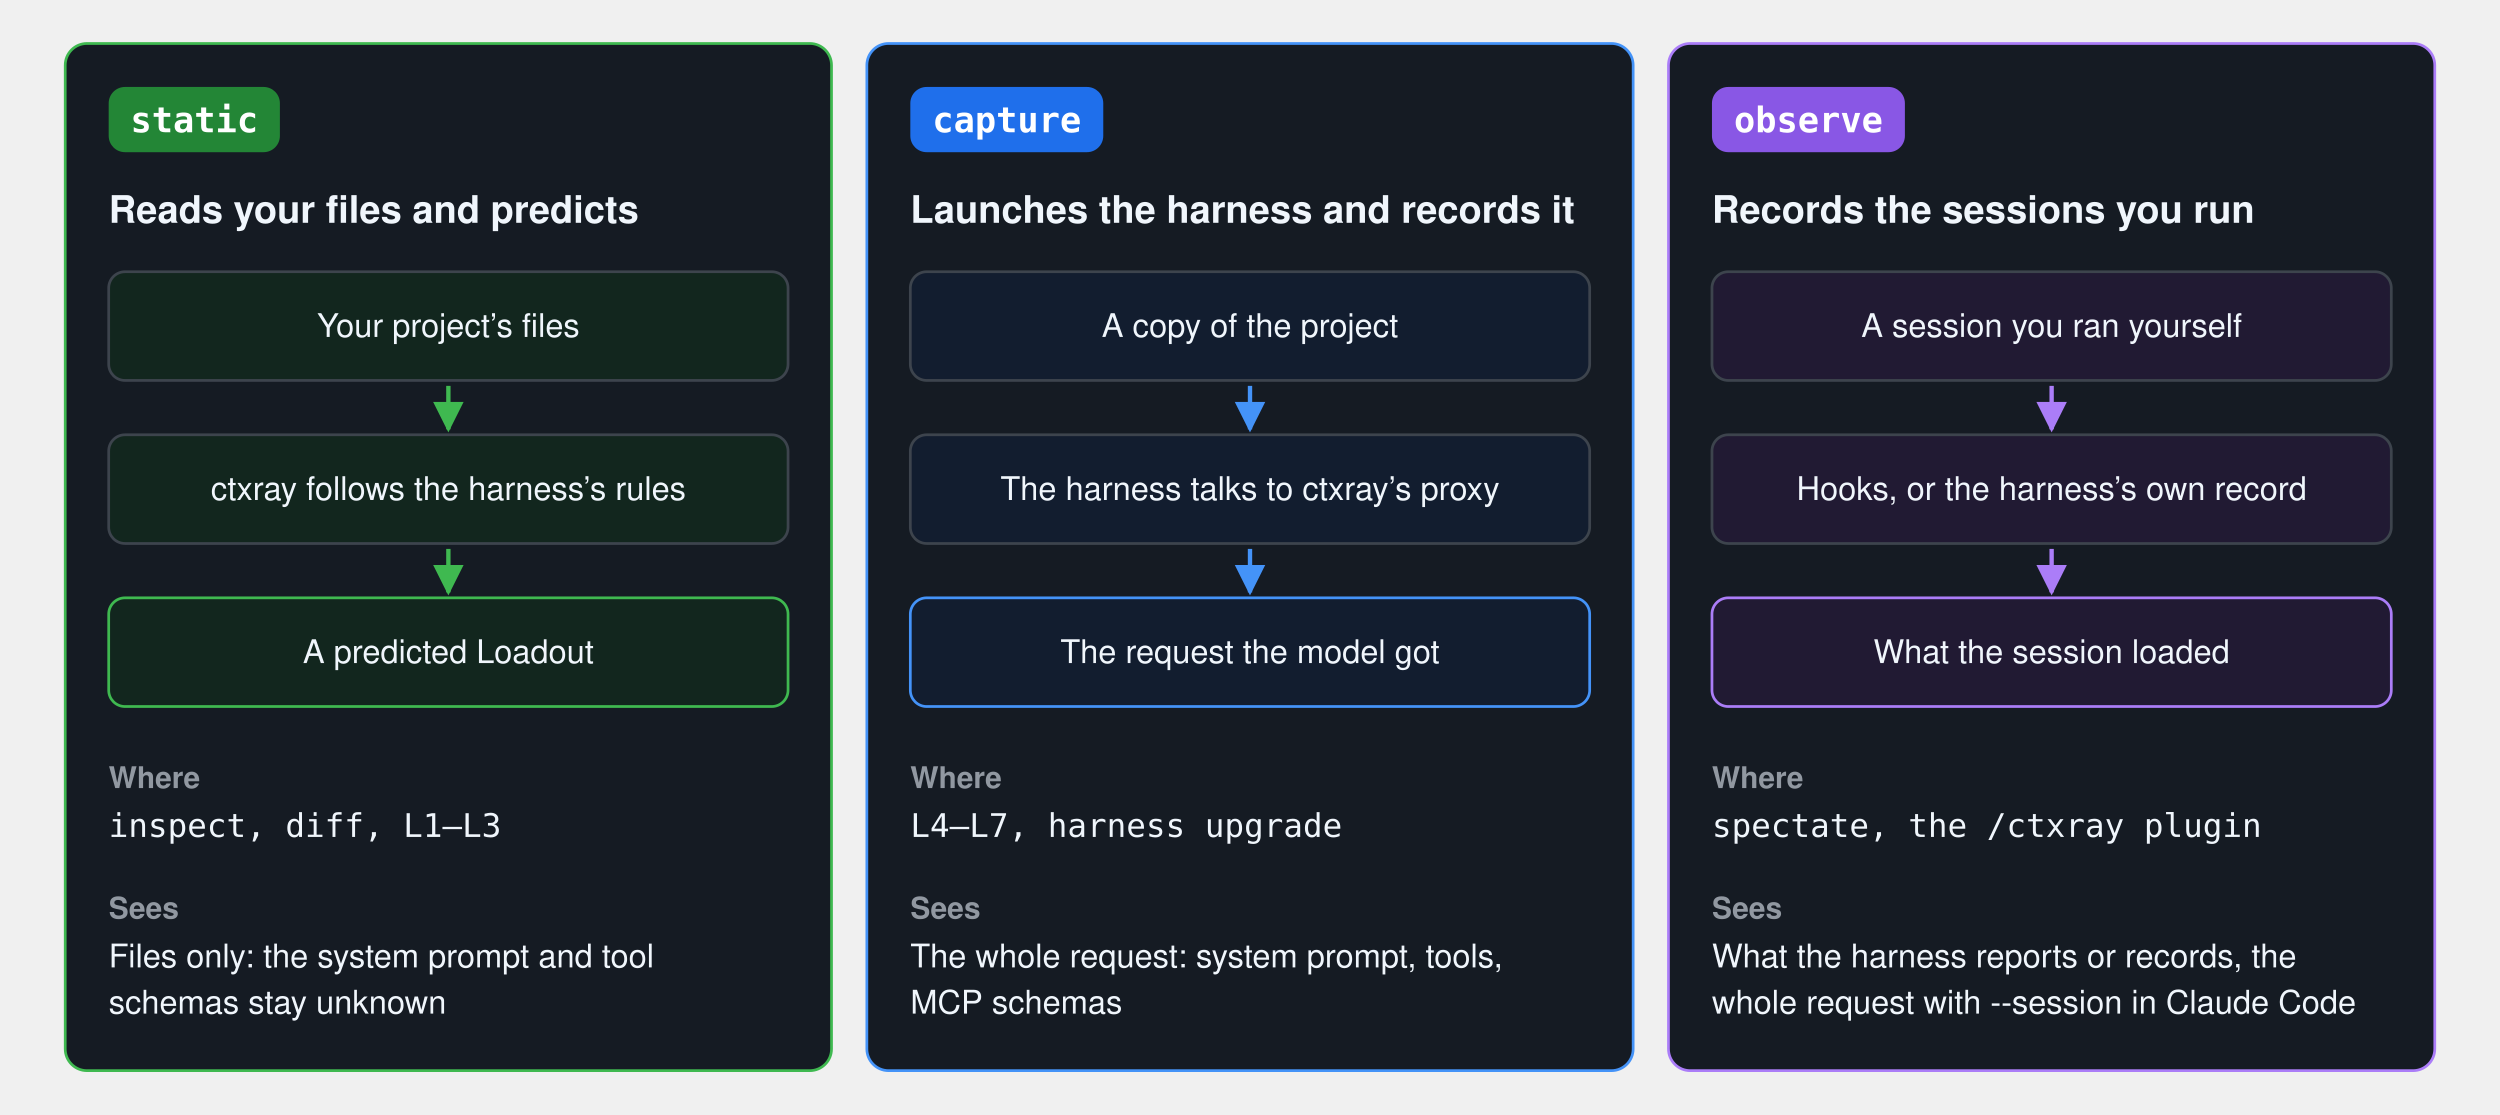
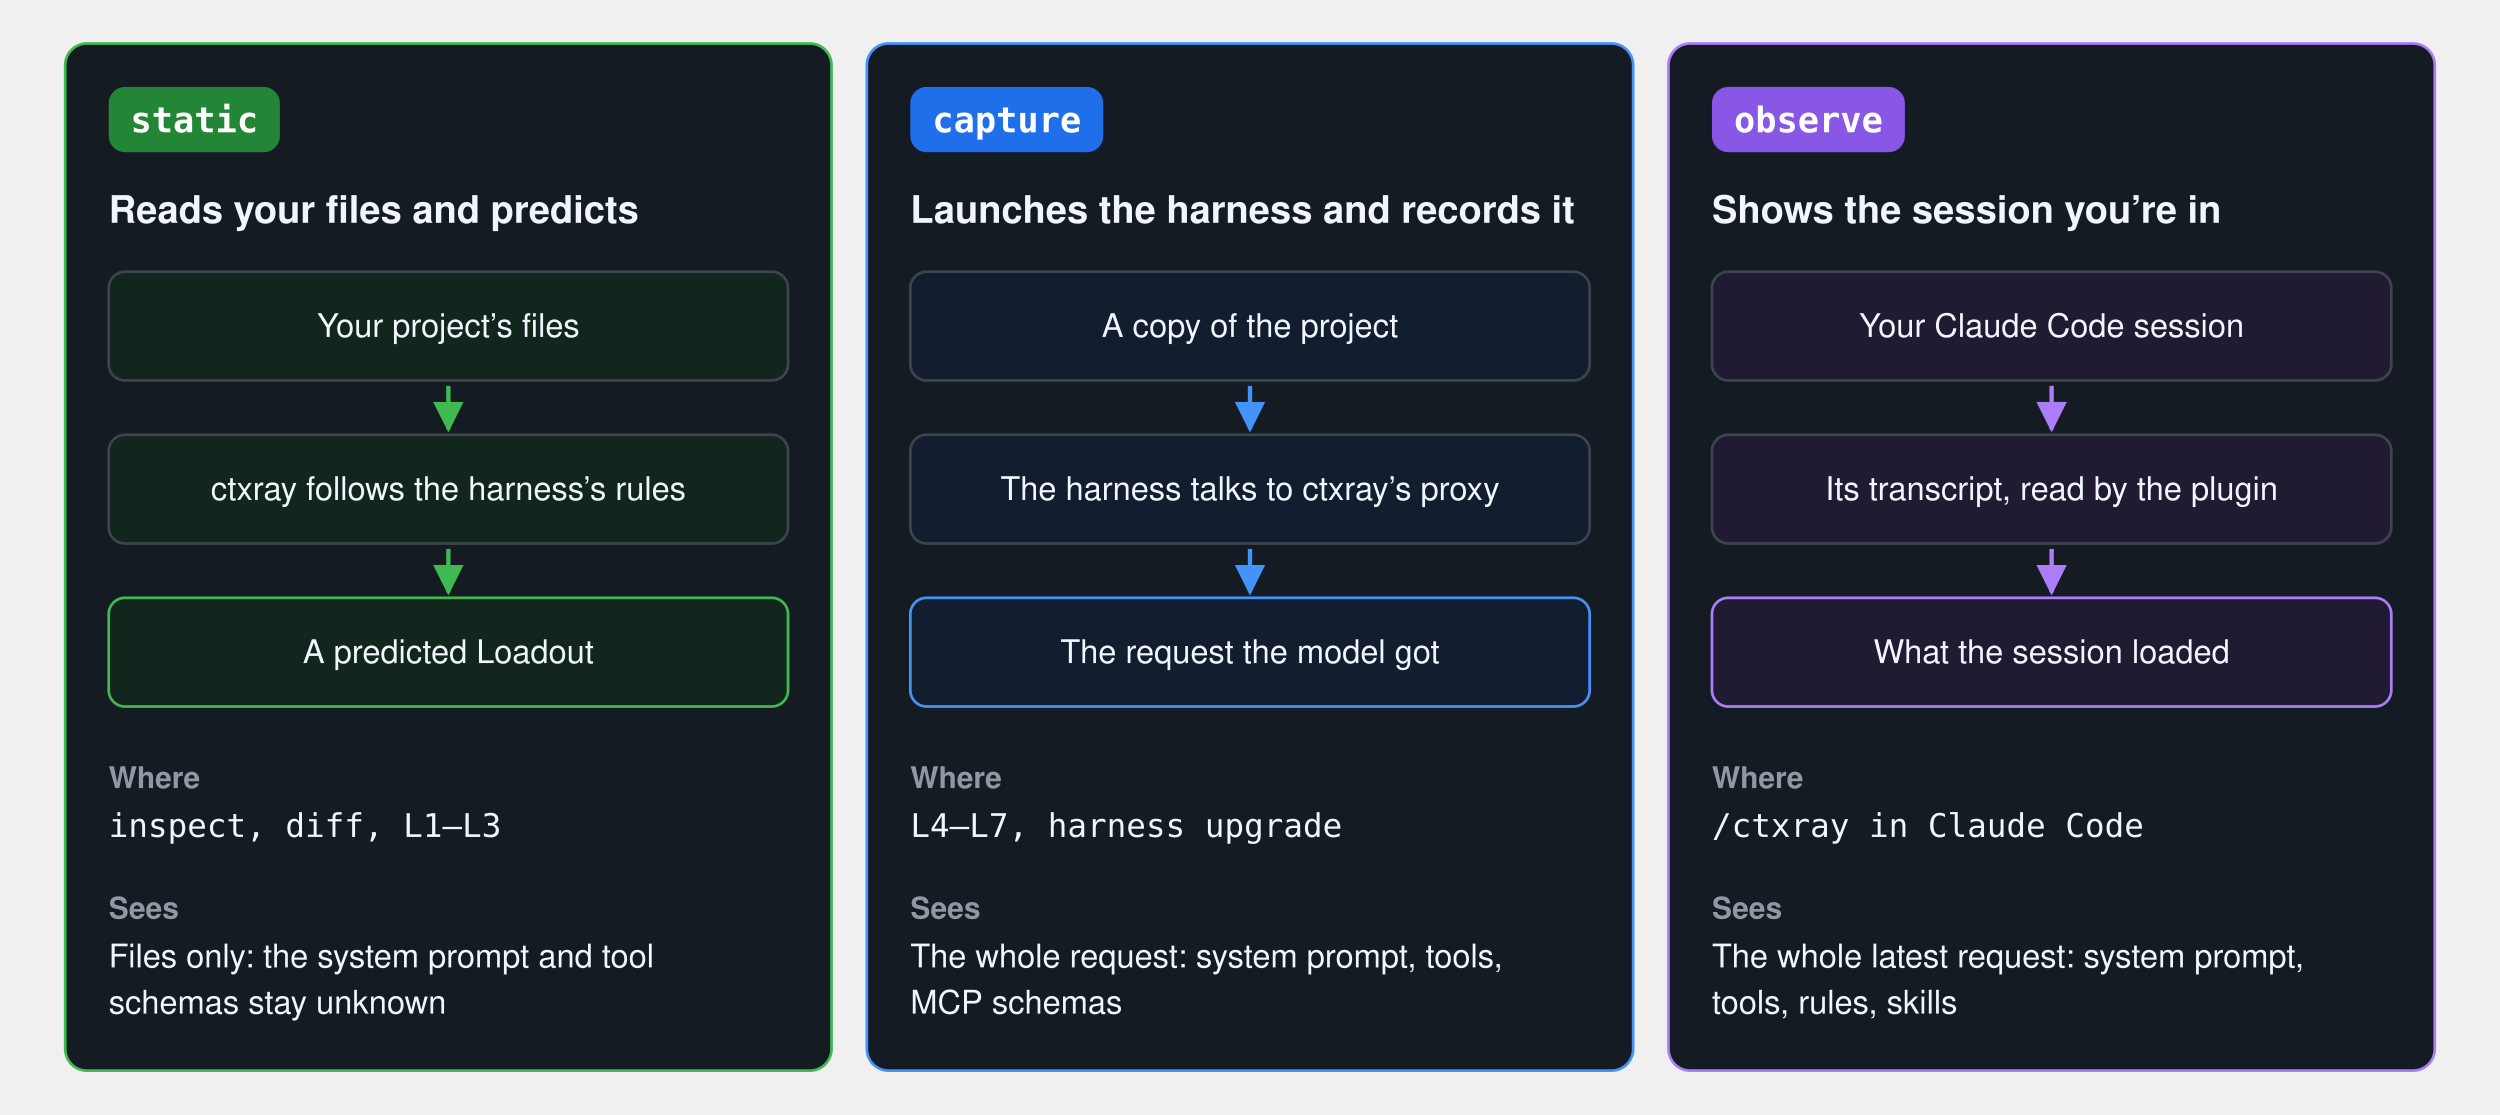
<svg xmlns="http://www.w3.org/2000/svg" width="920" height="410" viewBox="0 0 920 410" font-family="-apple-system, BlinkMacSystemFont, 'Segoe UI', Helvetica, Arial, sans-serif" role="img">
  <defs>
    <marker id="m-purple" viewBox="0 0 10 10" refX="9" refY="5" markerWidth="7" markerHeight="7" orient="auto-start-reverse">
      <path d="M0 0 L10 5 L0 10z" fill="#ab7df8" />
    </marker>
  </defs>
  <defs>
    <marker id="m-blue" viewBox="0 0 10 10" refX="9" refY="5" markerWidth="7" markerHeight="7" orient="auto-start-reverse">
      <path d="M0 0 L10 5 L0 10z" fill="#4493f8" />
    </marker>
  </defs>
  <defs>
    <marker id="m-green" viewBox="0 0 10 10" refX="9" refY="5" markerWidth="7" markerHeight="7" orient="auto-start-reverse">
      <path d="M0 0 L10 5 L0 10z" fill="#3fb950" />
    </marker>
  </defs>
  <rect x="24" y="16" width="282" height="378" rx="8" fill="#151b23" stroke="#3fb950" stroke-width="1" />
  <rect x="40" y="32" width="63" height="24" rx="6" fill="#238636" />
  <text x="71.5" y="48.68" font-size="13" fill="#ffffff" font-weight="600" text-anchor="middle" font-family="ui-monospace, SFMono-Regular, 'SF Mono', Menlo, Consolas, monospace">static</text>
  <text x="40" y="82" font-size="14" fill="#f0f6fc" font-weight="600">Reads your files and predicts</text>
  <rect x="40" y="100" width="250" height="40" rx="6" fill="#12261e" stroke="#3d444d" stroke-width="1" />
  <text x="165.0" y="124" font-size="12" fill="#f0f6fc" text-anchor="middle">Your project’s files</text>
  <path d="M165.0 142 L165.0 158" fill="none" stroke="#3fb950" stroke-width="1.6" marker-end="url(#m-green)" />
  <rect x="40" y="160" width="250" height="40" rx="6" fill="#12261e" stroke="#3d444d" stroke-width="1" />
  <text x="165.0" y="184" font-size="12" fill="#f0f6fc" text-anchor="middle">ctxray follows the harness’s rules</text>
  <path d="M165.0 202 L165.0 218" fill="none" stroke="#3fb950" stroke-width="1.6" marker-end="url(#m-green)" />
  <rect x="40" y="220" width="250" height="40" rx="6" fill="#12261e" stroke="#3fb950" stroke-width="1" />
  <text x="165.0" y="244" font-size="12" fill="#f0f6fc" text-anchor="middle">A predicted Loadout</text>
  <text x="40" y="290" font-size="11" fill="#9198a1" font-weight="600">Where</text>
  <text x="40" y="308" font-size="12" fill="#f0f6fc" font-family="ui-monospace, SFMono-Regular, 'SF Mono', Menlo, Consolas, monospace">inspect, diff, L1–L3</text>
  <text x="40" y="338" font-size="11" fill="#9198a1" font-weight="600">Sees</text>
  <text x="40" y="356" font-size="12" fill="#f0f6fc">Files only: the system prompt and tool</text>
  <text x="40" y="373" font-size="12" fill="#f0f6fc">schemas stay unknown</text>
  <rect x="319" y="16" width="282" height="378" rx="8" fill="#151b23" stroke="#4493f8" stroke-width="1" />
  <rect x="335" y="32" width="71" height="24" rx="6" fill="#1f6feb" />
  <text x="370.5" y="48.68" font-size="13" fill="#ffffff" font-weight="600" text-anchor="middle" font-family="ui-monospace, SFMono-Regular, 'SF Mono', Menlo, Consolas, monospace">capture</text>
  <text x="335" y="82" font-size="14" fill="#f0f6fc" font-weight="600">Launches the harness and records it</text>
  <rect x="335" y="100" width="250" height="40" rx="6" fill="#121d2f" stroke="#3d444d" stroke-width="1" />
  <text x="460.0" y="124" font-size="12" fill="#f0f6fc" text-anchor="middle">A copy of the project</text>
  <path d="M460.0 142 L460.0 158" fill="none" stroke="#4493f8" stroke-width="1.6" marker-end="url(#m-blue)" />
  <rect x="335" y="160" width="250" height="40" rx="6" fill="#121d2f" stroke="#3d444d" stroke-width="1" />
  <text x="460.0" y="184" font-size="12" fill="#f0f6fc" text-anchor="middle">The harness talks to ctxray’s proxy</text>
  <path d="M460.0 202 L460.0 218" fill="none" stroke="#4493f8" stroke-width="1.6" marker-end="url(#m-blue)" />
  <rect x="335" y="220" width="250" height="40" rx="6" fill="#121d2f" stroke="#4493f8" stroke-width="1" />
  <text x="460.0" y="244" font-size="12" fill="#f0f6fc" text-anchor="middle">The request the model got</text>
  <text x="335" y="290" font-size="11" fill="#9198a1" font-weight="600">Where</text>
  <text x="335" y="308" font-size="12" fill="#f0f6fc" font-family="ui-monospace, SFMono-Regular, 'SF Mono', Menlo, Consolas, monospace">L4–L7, harness upgrade</text>
  <text x="335" y="338" font-size="11" fill="#9198a1" font-weight="600">Sees</text>
  <text x="335" y="356" font-size="12" fill="#f0f6fc">The whole request: system prompt, tools,</text>
  <text x="335" y="373" font-size="12" fill="#f0f6fc">MCP schemas</text>
  <rect x="614" y="16" width="282" height="378" rx="8" fill="#151b23" stroke="#ab7df8" stroke-width="1" />
  <rect x="630" y="32" width="71" height="24" rx="6" fill="#8957e5" />
  <text x="665.5" y="48.68" font-size="13" fill="#ffffff" font-weight="600" text-anchor="middle" font-family="ui-monospace, SFMono-Regular, 'SF Mono', Menlo, Consolas, monospace">observe</text>
-   <text x="630" y="82" font-size="14" fill="#f0f6fc" font-weight="600">Records the sessions you run</text>
+   <text x="630" y="82" font-size="14" fill="#f0f6fc" font-weight="600">Shows the session you’re in</text>
  <rect x="630" y="100" width="250" height="40" rx="6" fill="#211a33" stroke="#3d444d" stroke-width="1" />
-   <text x="755.0" y="124" font-size="12" fill="#f0f6fc" text-anchor="middle">A session you ran yourself</text>
+   <text x="755.0" y="124" font-size="12" fill="#f0f6fc" text-anchor="middle">Your Claude Code session</text>
  <path d="M755.0 142 L755.0 158" fill="none" stroke="#ab7df8" stroke-width="1.6" marker-end="url(#m-purple)" />
  <rect x="630" y="160" width="250" height="40" rx="6" fill="#211a33" stroke="#3d444d" stroke-width="1" />
-   <text x="755.0" y="184" font-size="12" fill="#f0f6fc" text-anchor="middle">Hooks, or the harness’s own record</text>
+   <text x="755.0" y="184" font-size="12" fill="#f0f6fc" text-anchor="middle">Its transcript, read by the plugin</text>
  <path d="M755.0 202 L755.0 218" fill="none" stroke="#ab7df8" stroke-width="1.6" marker-end="url(#m-purple)" />
  <rect x="630" y="220" width="250" height="40" rx="6" fill="#211a33" stroke="#ab7df8" stroke-width="1" />
  <text x="755.0" y="244" font-size="12" fill="#f0f6fc" text-anchor="middle">What the session loaded</text>
  <text x="630" y="290" font-size="11" fill="#9198a1" font-weight="600">Where</text>
-   <text x="630" y="308" font-size="12" fill="#f0f6fc" font-family="ui-monospace, SFMono-Regular, 'SF Mono', Menlo, Consolas, monospace">spectate, the /ctxray plugin</text>
+   <text x="630" y="308" font-size="12" fill="#f0f6fc" font-family="ui-monospace, SFMono-Regular, 'SF Mono', Menlo, Consolas, monospace">/ctxray in Claude Code</text>
  <text x="630" y="338" font-size="11" fill="#9198a1" font-weight="600">Sees</text>
-   <text x="630" y="356" font-size="12" fill="#f0f6fc">What the harness reports or records, the</text>
-   <text x="630" y="373" font-size="12" fill="#f0f6fc">whole request with --session in Claude Code</text>
+   <text x="630" y="356" font-size="12" fill="#f0f6fc">The whole latest request: system prompt,</text>
+   <text x="630" y="373" font-size="12" fill="#f0f6fc">tools, rules, skills</text>
</svg>
